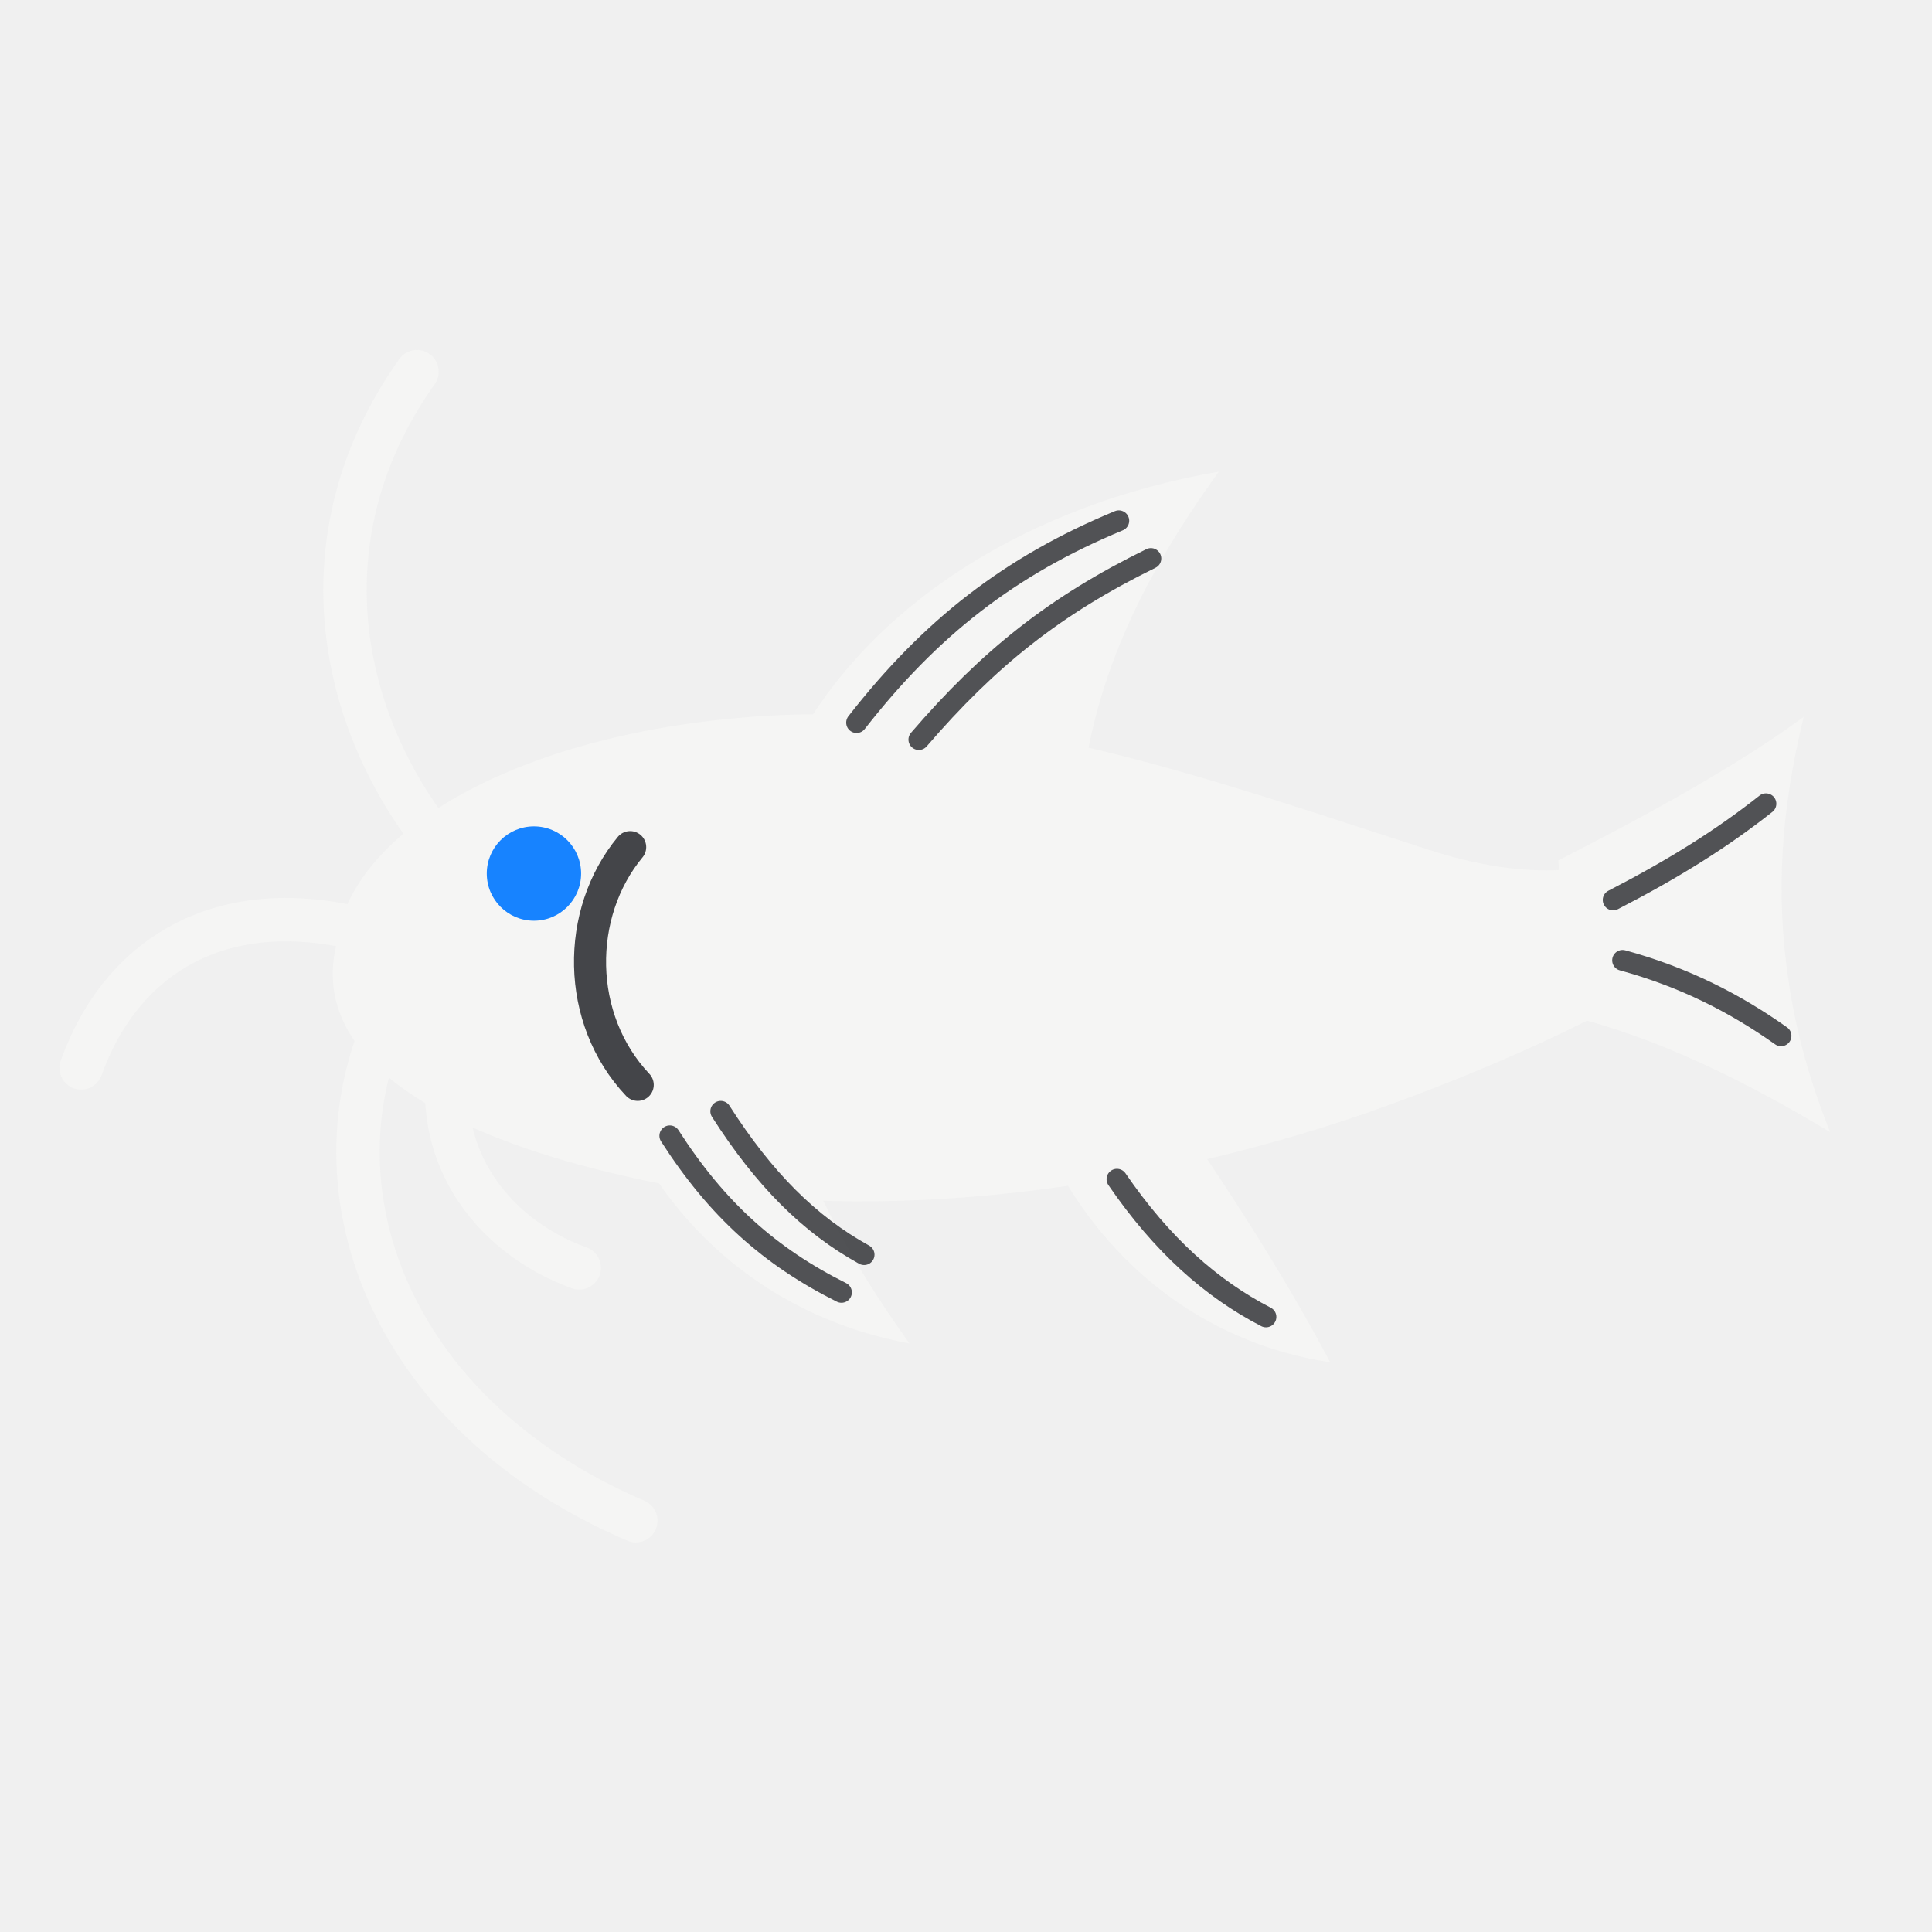
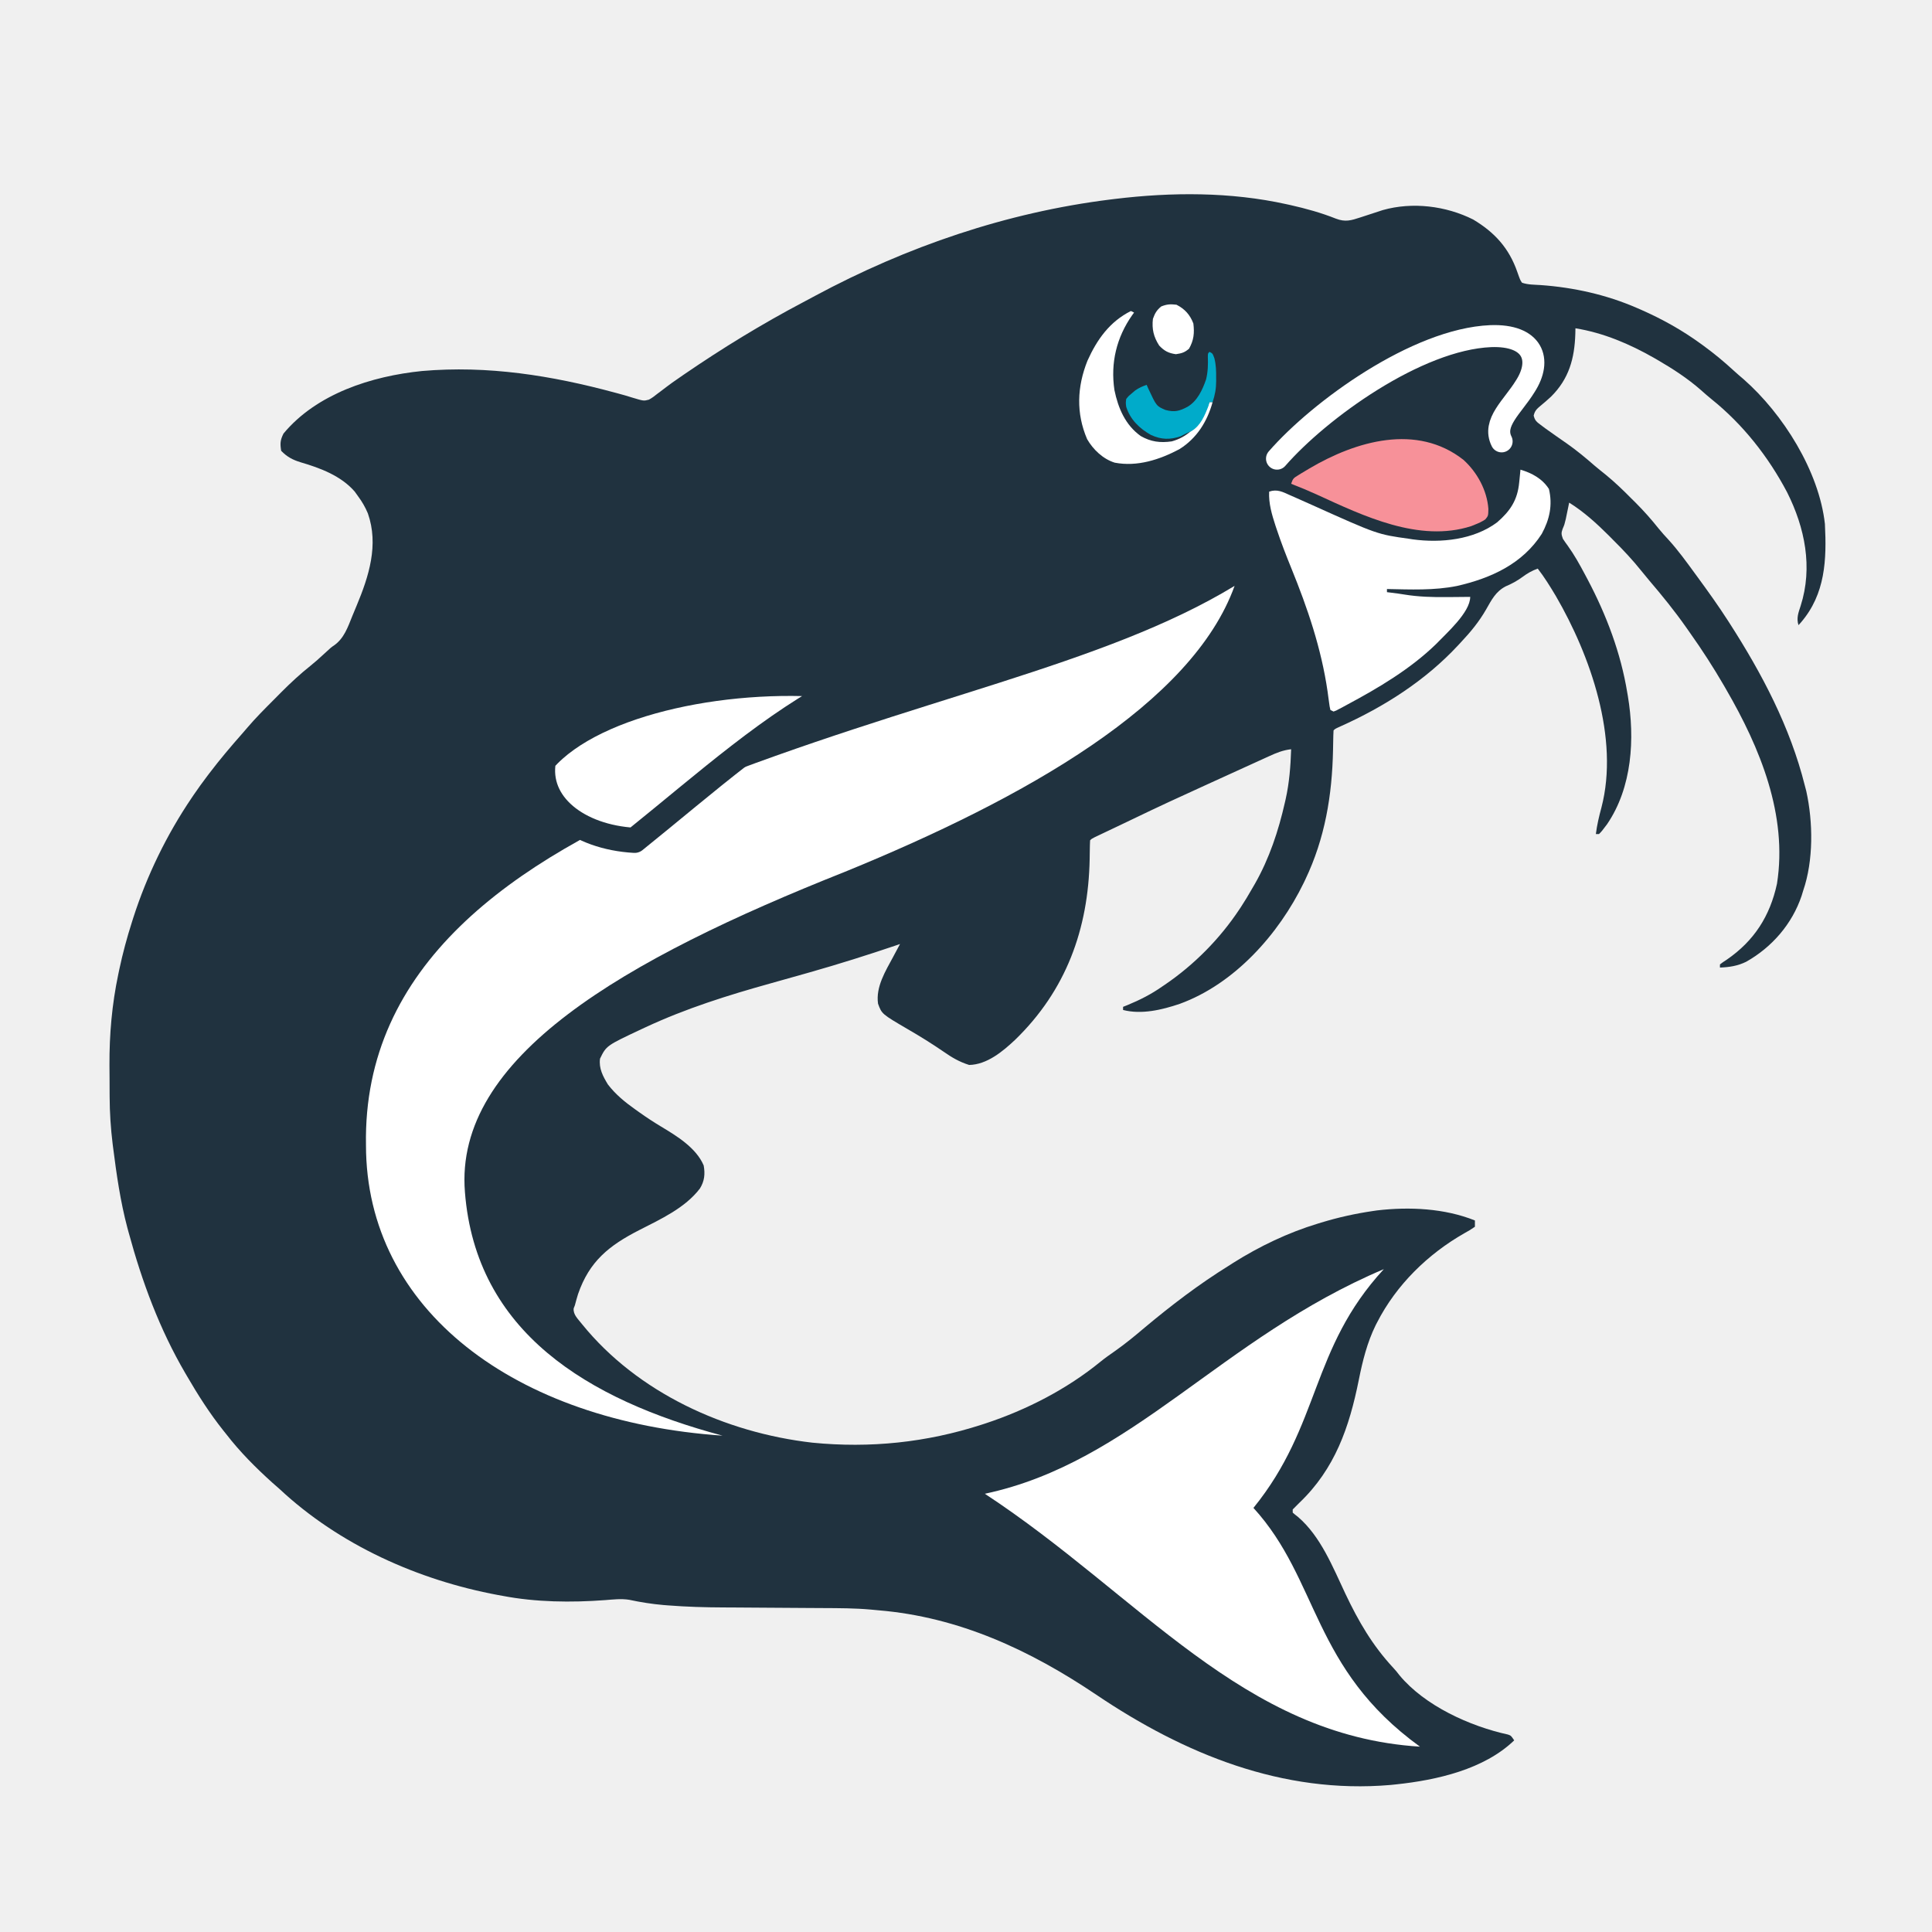
- <svg class="w-5.5 h-5.5 absolute inset-0 m-auto" viewBox="0 0 1024 1024" fill="none">
-   <g fill="#f5f5f4">
-     <path d="M 420 397 C 462 318, 548 267, 646 250 C 607 304, 582 355, 574 414 Z" />
-     <path d="M 326 584 C 354 653, 411 699, 482 712 C 449 666, 425 621, 414 574 Z" />
-     <path d="M 560 618 C 592 677, 645 713, 705 722 C 679 673, 650 629, 626 594 Z" />
-     <path d="M 826 456 C 873 432, 919 407, 956 380 C 944 429, 941 474, 948 520 C 952 548, 960 575, 970 600 C 925 573, 879 550, 830 538 Z" />
-     <path d="M 178 502 C 184 438, 282 385, 414 379 C 535 374, 641 413, 756 450 C 808 467, 849 465, 889 443 L 913 500 C 861 534, 798 564, 724 590 C 599 633, 454 651, 334 624 C 231 601, 165 560, 178 502 Z" />
+ <svg xmlns="http://www.w3.org/2000/svg" viewBox="70 70 1230 1230" width="1230" height="1230" role="img" aria-labelledby="logo-title logo-description">
+   <defs>
+     <clipPath id="fish-clip" clipPathUnits="userSpaceOnUse">
+       <use href="#fish-silhouette" />
+     </clipPath>
+     <g id="fish">
+       <path d="M0 0 C0.86 0.19 1.72 0.38 2.61 0.57 C12.5 2.8 22.1 5.46 31.53 9.21 C37.51 11.5 41.2 10.34 47.09 8.41 C48.04 8.1 48.99 7.79 49.97 7.47 C51.94 6.83 53.92 6.18 55.9 5.53 C56.37 5.37 56.37 5.37 58.78 4.59 C59.64 4.31 60.49 4.03 61.38 3.74 C80.21 -1.58 101.57 1.06 118.88 9.75 C132.6 17.94 141.73 28 146.99 43.15 C148.82 48.31 148.82 48.31 150 50 C153.76 51.31 157.93 51.23 161.89 51.49 C182.89 52.99 203.66 57.61 223 66 C223.91 66.39 224.81 66.79 225.75 67.19 C239.41 73.22 251.94 80.21 264 89 C264.62 89.45 265.23 89.9 265.87 90.36 C272.47 95.2 278.72 100.37 284.73 105.92 C286.8 107.82 288.92 109.63 291.06 111.44 C316.14 133.47 339.09 169.94 342.82 203.55 C343.98 226.32 343.16 248.11 327.54 266.3 C327.03 266.86 326.52 267.42 326 268 C324.57 263.5 325.96 260.04 327.38 255.69 C335.21 231.16 330.1 205.97 318.74 183.39 C306.83 160.77 290.61 140.17 270.66 124.16 C268.38 122.31 266.18 120.4 264 118.44 C255.43 110.9 245.86 104.7 236 99 C235.37 98.64 234.75 98.28 234.1 97.9 C218.49 88.99 201.82 81.88 184 79 C183.99 79.59 183.99 79.59 183.92 82.55 C183.43 98.17 179.91 111.21 168.41 122.57 C166.26 124.54 164.09 126.48 161.81 128.31 C159.42 130.3 158.11 131.51 157.41 134.59 C158.19 137.78 159.31 138.61 161.94 140.56 C162.85 141.25 163.76 141.93 164.7 142.64 C169.27 145.94 173.91 149.14 178.53 152.36 C184.74 156.72 190.48 161.46 196.19 166.46 C198.49 168.42 200.86 170.29 203.22 172.18 C209.03 176.93 214.35 182.05 219.62 187.38 C220.06 187.81 220.06 187.81 222.28 190.01 C227.52 195.26 232.36 200.7 236.97 206.51 C239 209 241.12 211.35 243.31 213.69 C249.4 220.39 254.67 227.7 260 235 C260.55 235.75 261.11 236.51 261.68 237.29 C268.33 246.38 274.9 255.52 281 265 C281.37 265.57 281.73 266.14 282.11 266.72 C302.74 298.83 320.67 332.77 330 370 C330.16 370.6 330.16 370.6 330.96 373.65 C335.31 393.34 335.6 417.87 329 437 C328.66 438.11 328.32 439.22 327.97 440.37 C321.94 458.28 309.1 473.05 292.72 482.29 C287.25 484.97 282.06 485.75 276 486 C276 485.34 276 484.68 276 484 C277.84 482.59 277.84 482.59 280.38 480.94 C297.77 468.97 307.86 453.22 312.31 432.62 C319.19 388.95 301.54 346.13 280 309 C279.5 308.13 278.99 307.26 278.48 306.36 C271.81 294.88 264.68 283.82 257 273 C256.12 271.75 255.25 270.5 254.37 269.25 C247.1 258.91 239.21 249.17 231 239.57 C229.31 237.58 227.66 235.57 226.03 233.53 C220.45 226.56 214.47 220.16 208.12 213.88 C207.21 212.95 206.29 212.03 205.35 211.07 C197.55 203.3 189.38 195.83 180 190 C179.81 190.95 179.61 191.91 179.41 192.89 C179.15 194.14 178.89 195.4 178.62 196.69 C178.37 197.93 178.11 199.17 177.85 200.45 C177 204 177 204 175.84 206.71 C174.84 209.45 175.05 210.28 176 213 C176.99 214.52 178.04 216.01 179.12 217.46 C183.28 223.25 186.66 229.34 190 235.62 C190.61 236.78 191.23 237.93 191.86 239.12 C203.77 261.69 212.87 285.73 217 311 C217.06 311.33 217.06 311.33 217.35 313.01 C221.92 340.29 220.12 371.29 204.13 394.74 C200.87 399.09 200.87 399.09 199 401 C198.34 401 197.68 401 197 401 C197.72 395.24 199.02 389.74 200.54 384.14 C212.06 340.05 193.53 287.37 171.59 249.57 C167.99 243.54 164.31 237.55 160 232 C156.34 233.32 153.49 234.94 150.38 237.25 C146.85 239.83 143.57 241.62 139.56 243.31 C133.2 246.65 130.63 251.88 127.18 257.91 C122.65 265.83 117.24 272.37 111 279 C110.42 279.63 109.83 280.26 109.23 280.91 C88.35 303.34 62.24 319.97 34.38 332.46 C31 334 31 334 30 335 C29.88 337.12 29.82 339.24 29.79 341.36 C29.76 342.71 29.74 344.05 29.71 345.4 C29.7 346.11 29.68 346.82 29.67 347.55 C29.08 376.41 24.54 403.74 12 430 C11.68 430.66 11.37 431.33 11.04 432.01 C-4.91 464.8 -33.04 496.4 -67.93 509.1 C-79.19 512.92 -92.26 516.03 -104 513 C-104 512.34 -104 511.68 -104 511 C-103.12 510.65 -102.23 510.3 -101.32 509.93 C-93.31 506.64 -86.12 503 -79 498 C-78.44 497.62 -77.88 497.24 -77.31 496.86 C-58.77 484.24 -42.4 467.68 -30 449 C-29.81 448.72 -29.81 448.72 -28.87 447.3 C-26.44 443.61 -24.2 439.83 -22 436 C-21.35 434.88 -20.69 433.75 -20.02 432.6 C-10.89 416.53 -5.07 398.97 -1 381 C-0.84 380.31 -0.68 379.62 -0.52 378.91 C1.86 368.31 2.64 357.84 3 347 C-2.23 347.59 -6.39 349.3 -11.11 351.47 C-11.89 351.83 -12.67 352.18 -13.48 352.55 C-16.05 353.71 -18.62 354.89 -21.19 356.06 C-22.98 356.88 -24.78 357.69 -26.58 358.51 C-31.17 360.6 -35.76 362.69 -40.35 364.79 C-43.66 366.3 -46.98 367.81 -50.3 369.32 C-66.35 376.6 -82.35 383.98 -98.22 391.66 C-101.3 393.15 -104.39 394.61 -107.48 396.08 C-108.01 396.34 -108.01 396.34 -110.72 397.62 C-112.78 398.6 -114.84 399.58 -116.91 400.56 C-117.82 401 -118.74 401.43 -119.68 401.88 C-120.49 402.27 -121.3 402.65 -122.14 403.05 C-124 404 -124 404 -125 405 C-125.11 407.01 -125.16 409.02 -125.18 411.04 C-125.2 412.31 -125.22 413.58 -125.24 414.89 C-125.24 415.23 -125.24 415.23 -125.27 416.95 C-126.11 461.55 -140.31 500.55 -172.72 531.98 C-180.6 539.4 -190.68 547.8 -202 548 C-208.18 546.07 -212.97 543.26 -218.25 539.56 C-225.66 534.48 -233.23 529.77 -241.01 525.27 C-257.6 515.56 -257.6 515.56 -260 509 C-261.54 498.25 -255.23 488.23 -250.31 479.06 C-250.1 478.67 -250.1 478.67 -249.05 476.7 C-248.04 474.8 -247.02 472.9 -246 471 C-246.85 471.29 -247.69 471.58 -248.56 471.88 C-266.65 478.01 -284.85 483.74 -303.22 488.96 C-303.98 489.18 -304.73 489.39 -305.51 489.61 C-313.13 491.78 -320.75 493.93 -328.38 496.05 C-355.61 503.64 -382.33 512.02 -408 524 C-408.78 524.36 -409.56 524.73 -410.37 525.1 C-432.97 535.71 -432.97 535.71 -437 544 C-437.84 550.21 -435.1 555.29 -431.96 560.45 C-427 566.9 -420.98 571.76 -414.38 576.44 C-413.59 577 -412.8 577.57 -411.98 578.15 C-407.48 581.35 -402.92 584.35 -398.19 587.19 C-388.1 593.24 -375.75 600.76 -371 612 C-370.03 617.42 -370.48 621.91 -373.38 626.62 C-382.8 639.05 -398.49 646.22 -412.08 653.16 C-431.21 662.96 -443.78 672.94 -451 693.91 C-451.72 696.27 -452.39 698.62 -453 701 C-453.26 701.65 -453.51 702.3 -453.77 702.97 C-454.22 706.99 -450.89 709.84 -448.57 712.87 C-413.12 756.74 -357.16 782.15 -301.81 788.47 C-265.02 792.1 -229.17 788.38 -194 777 C-193.23 776.75 -192.45 776.5 -191.66 776.24 C-165.38 767.57 -139.71 754.37 -118.27 736.83 C-115.31 734.44 -112.25 732.29 -109.12 730.12 C-102.44 725.42 -96.23 720.3 -90 715 C-73.1 700.89 -55.72 687.61 -37 676 C-35.96 675.34 -34.93 674.67 -33.86 673.99 C-17.16 663.46 1.09 654.73 20 649 C20.72 648.78 21.44 648.56 22.19 648.33 C33 645.04 43.83 642.64 55 641 C55.9 640.87 56.8 640.73 57.73 640.6 C78.32 638.2 100.62 639.24 120 647 C120 648.32 120 649.64 120 651 C117.78 652.58 115.69 653.85 113.31 655.12 C90.06 668.36 69.98 687.98 57.75 711.88 C57.45 712.46 57.14 713.05 56.83 713.65 C51.42 724.65 48.47 736.48 46.09 748.44 C40.03 778.61 30.93 805.13 8.17 826.81 C6.74 828.18 5.37 829.58 4 831 C4 831.66 4 832.32 4 833 C5.09 833.96 6.22 834.87 7.38 835.75 C21.89 848.22 29.57 867.8 37.56 884.69 C45.81 902.1 54.74 917.52 67.96 931.75 C70 934 70 934 71.94 936.51 C88.05 955.98 116.84 969.01 141.07 974.3 C143 975 143 975 145 978 C125.83 996.5 95.67 1003.28 70 1006 C68.77 1006.13 67.55 1006.26 66.28 1006.39 C-2.47 1012.31 -65.06 986.7 -121.06 948.94 C-163.21 920.54 -208.51 899.44 -259.75 895.19 C-261.32 895.06 -262.88 894.91 -264.45 894.75 C-274.64 893.82 -284.83 893.82 -295.06 893.77 C-298.43 893.75 -301.81 893.73 -305.19 893.71 C-314.78 893.64 -324.37 893.57 -333.97 893.52 C-339.86 893.49 -345.76 893.45 -351.66 893.4 C-353.87 893.39 -356.09 893.37 -358.31 893.37 C-370.06 893.32 -381.74 893 -393.46 892.08 C-394.47 892 -395.49 891.92 -396.54 891.84 C-403.96 891.2 -411.19 890.05 -418.48 888.49 C-423.61 887.69 -428.65 888.31 -433.8 888.71 C-455.34 890.32 -477.78 890.05 -499 886 C-499.5 885.91 -499.5 885.91 -502.04 885.45 C-552.91 875.96 -602.98 853.53 -641 818 C-642.56 816.62 -644.12 815.25 -645.69 813.88 C-656.28 804.32 -666.28 794.3 -675 783 C-675.29 782.63 -675.29 782.63 -676.78 780.78 C-685.52 769.81 -692.97 758.11 -700 746 C-700.38 745.36 -700.75 744.71 -701.14 744.05 C-717.41 716.18 -728.55 686.08 -737 655 C-737.15 654.46 -737.15 654.46 -737.89 651.75 C-742.38 634.83 -744.82 617.68 -747.02 600.35 C-747.1 599.69 -747.19 599.02 -747.28 598.34 C-748.51 588.34 -749.16 578.4 -749.2 568.33 C-749.21 567.25 -749.21 566.18 -749.22 565.07 C-749.23 562.79 -749.24 560.52 -749.24 558.25 C-749.25 554.87 -749.28 551.48 -749.31 548.1 C-749.41 528.61 -747.72 509.34 -743.69 490.25 C-743.48 489.22 -743.26 488.2 -743.04 487.14 C-740.87 476.93 -738.18 466.94 -735 457 C-734.71 456.07 -734.41 455.15 -734.11 454.19 C-725.47 427.35 -712.82 401.35 -697 378 C-696.78 377.67 -696.78 377.67 -695.65 376 C-692.87 371.92 -689.98 367.94 -687 364 C-686.58 363.44 -686.15 362.88 -685.71 362.3 C-679.02 353.49 -671.89 345.08 -664.57 336.79 C-663.54 335.61 -662.51 334.43 -661.5 333.23 C-656.29 327.12 -650.64 321.46 -644.97 315.78 C-643.26 314.07 -641.56 312.36 -639.87 310.64 C-633.94 304.69 -627.93 299.11 -621.34 293.87 C-618.53 291.62 -615.89 289.26 -613.25 286.81 C-608.16 282.11 -608.16 282.11 -606.37 280.93 C-599.91 276.39 -597.56 269.27 -594.71 262.22 C-593.82 260.03 -592.91 257.85 -591.99 255.67 C-584.14 236.89 -577.77 216.86 -584.8 196.84 C-586.47 192.88 -588.43 189.44 -591 186 C-591.72 184.99 -592.44 183.98 -593.19 182.94 C-601.93 172.88 -615.16 167.95 -627.58 164.32 C-632.75 162.72 -636.2 160.9 -640 157 C-640.74 152.32 -640.6 150.21 -638.5 146 C-617.33 120.59 -582.38 109.47 -550.39 106.21 C-508.47 102.56 -467.9 109.05 -427.56 119.95 C-427.24 120.04 -427.24 120.04 -425.58 120.48 C-422.57 121.28 -419.58 122.13 -416.6 123.09 C-409.22 125.32 -409.22 125.32 -405.88 124.44 C-403.91 123.37 -402.29 122.18 -400.56 120.75 C-399.93 120.28 -399.3 119.81 -398.64 119.32 C-397.35 118.36 -396.07 117.38 -394.79 116.39 C-392.26 114.43 -389.64 112.62 -387 110.81 C-385.94 110.08 -384.88 109.34 -383.79 108.58 C-359.3 91.79 -333.95 76.26 -307.69 62.42 C-305.19 61.1 -302.71 59.77 -300.23 58.43 C-241.67 26.96 -178.08 5.2 -112 -3 C-111.09 -3.11 -110.18 -3.23 -109.24 -3.34 C-73.08 -7.72 -35.66 -7.89 0 0 Z " fill="#20323F" transform="translate(889,200)" id="fish-silhouette" />
+       <g id="body-insets" clip-path="url(#fish-clip)" fill="#FFFFFF">
+         <path id="belly" d="M856 443 C829 518 723 578 608 625 C467 681 359 743 366 829 C373 918 444 961 530 984 C398 975 303 904 303 799 C301 685 395 618 511 571 C655 514 772 494 856 443 Z" />
+         <path id="side-fin" d="M416 554 C449 516 538 499 608 507 C562 530 520 568 474 605 C438 603 411 582 416 554 Z" stroke="#20323F" stroke-width="16" stroke-linejoin="round" />
+         <path id="tail-inset" d="M697 1021 C791 1001 847 922 951 878 C904 929 911 977 868 1030 C910 1076 905 1132 974 1182 C861 1175 796 1086 697 1021 Z" />
+       </g>
+       <path d="M0 0 C7.36 2.2 13.91 5.74 18.12 12.31 C20.56 22.57 18.54 31.69 13.56 40.88 C1.26 60.03 -18.8 69.1 -40.31 74.03 C-54.98 77 -70.11 76.29 -85 76 C-85 76.66 -85 77.32 -85 78 C-83.97 78.12 -82.94 78.25 -81.88 78.38 C-79.25 78.69 -76.65 79.06 -74.04 79.49 C-64.81 80.99 -55.93 81.24 -46.62 81.12 C-45.2 81.11 -43.77 81.11 -42.34 81.1 C-38.89 81.08 -35.45 81.04 -32 81 C-32 90.87 -47.1 104.1 -53.81 111.12 C-70.17 126.99 -90.35 138.93 -110.31 149.62 C-111.14 150.08 -111.97 150.53 -112.83 150.99 C-113.6 151.4 -114.38 151.81 -115.18 152.23 C-115.87 152.59 -116.56 152.96 -117.27 153.34 C-117.84 153.56 -118.41 153.78 -119 154 C-119.66 153.67 -120.32 153.34 -121 153 C-121.51 150.82 -121.51 150.82 -121.89 147.92 C-122.04 146.85 -122.19 145.78 -122.34 144.69 C-122.5 143.53 -122.65 142.38 -122.81 141.19 C-126.79 113.85 -135.51 88.24 -145.9 62.71 C-149.2 54.61 -152.36 46.49 -155.12 38.19 C-155.4 37.38 -155.67 36.57 -155.95 35.73 C-158.25 28.62 -160.39 21.54 -160 14 C-154.97 12.22 -151.33 14.18 -146.75 16.25 C-145.93 16.61 -145.1 16.97 -144.25 17.34 C-140.51 18.97 -136.79 20.64 -133.07 22.32 C-91.07 41.22 -91.07 41.22 -71 44 C-70.59 44.06 -70.59 44.06 -68.52 44.39 C-50.63 46.82 -29.74 44.66 -14.88 33.56 C-6.47 26.28 -1.85 19.31 -0.81 8.12 C-0.77 7.73 -0.77 7.73 -0.56 5.75 C-0.37 3.83 -0.18 1.92 0 0 Z " fill="#FFFFFF" transform="translate(1038,369)" id="lower-jaw" />
+       <path d="M0 0 C8.73 7.88 15.02 19.39 15.88 31.19 C15.8 35.65 15.8 35.65 13.95 37.91 C11.8 39.36 9.73 40.31 7.31 41.25 C6.53 41.57 5.76 41.88 4.95 42.21 C-28.12 52.88 -63.74 35.67 -93.14 22.2 C-98.59 19.71 -104.09 17.4 -109.69 15.25 C-108.56 11.86 -108.09 11.58 -105.18 9.8 C-104.45 9.35 -103.72 8.9 -102.96 8.43 C-102.17 7.96 -101.38 7.49 -100.56 7 C-99.75 6.51 -98.93 6.02 -98.09 5.52 C-68.38 -12.03 -29.7 -23.31 0 0 Z " fill="#F79199" transform="translate(1001.688,362.75)" id="smile" />
+       <path d="M0 0 C0.66 0.33 1.32 0.66 2 1 C1.62 1.51 1.25 2.02 0.86 2.55 C-9.17 16.8 -13.08 33.06 -10.5 50.36 C-8.13 61.85 -3.56 72.61 6.25 79.61 C12.69 83.29 18.69 84.06 26 83 C35.84 80.27 41.76 74.09 46.74 65.46 C47.99 63.02 49.03 60.56 50 58 C50.66 58 51.32 58 52 58 C48.58 70.42 41.91 81.06 30.84 87.98 C18.23 94.66 4.06 99.29 -10.3 96.56 C-17.75 94.24 -24.06 88.24 -27.9 81.56 C-34.98 65.05 -34.31 48.3 -27.69 31.69 C-21.59 18.15 -13.55 6.78 0 0 Z " fill="#FFFFFF" transform="translate(790,268)" id="eye-white" />
+       <path d="M0 0 C2 1 2 1 3.11 4.03 C4.19 8.2 4.3 12.21 4.25 16.5 C4.25 16.86 4.25 16.86 4.27 18.68 C4.26 23.48 3.51 27.45 2 32 C1.34 32 0.68 32 0 32 C-0.21 32.78 -0.41 33.57 -0.62 34.38 C-2.91 40.39 -5.66 47.07 -11.44 50.44 C-12.61 50.95 -13.79 51.47 -15 52 C-15.55 52.29 -15.55 52.29 -18.31 53.75 C-25.06 56.04 -30.68 55.93 -37.19 52.94 C-44.49 48.86 -50.43 43.15 -53 35 C-53.33 32.49 -53.33 32.49 -53 30 C-51.43 28.05 -51.43 28.05 -49.31 26.31 C-48.97 26.02 -48.97 26.02 -47.24 24.55 C-44.9 22.93 -42.67 21.95 -40 21 C-39.82 21.41 -39.82 21.41 -38.9 23.48 C-33.74 34.54 -33.74 34.54 -28 37 C-22.34 38.54 -19.13 37.75 -14 35 C-7.74 31.34 -4.5 24.3 -2.18 17.63 C-0.95 12.73 -0.85 8 -1.03 2.97 C-1 1 -1 1 0 0 Z " fill="#00ABCA" transform="translate(840,294)" id="eye-iris" />
+       <path d="M0 0 C5.32 2.71 8.59 6.35 10.75 11.94 C11.49 18.08 11.06 22.52 8 28 C5.16 30.44 3.33 30.95 -0.38 31.5 C-5.06 30.85 -7.77 29.44 -11 26 C-14.55 20.51 -15.74 15.46 -15 9 C-13.72 5.44 -12.65 3.54 -9.75 1.12 C-6.19 -0.33 -3.82 -0.47 0 0 Z " fill="#FFFFFF" transform="translate(819,264)" id="eye-sparkle" />
+       <path id="upper-lip" d="M883 362 C910 331 972 286 1019 284 C1046 283 1052 299 1041 316 C1033 329 1020 339 1026 351" fill="none" stroke="#FFFFFF" stroke-width="14" stroke-linecap="round" stroke-linejoin="round" />
+     </g>
+   </defs>
+   <style>.static-fallback{display:none}@media(prefers-reduced-motion:reduce){.animated-art{display:none}.static-fallback{display:inline}}</style>
+   <g class="static-fallback">
+     <use href="#fish" />
  </g>
-   <g fill="none" stroke="#121318" stroke-width="11" stroke-linecap="round" opacity="0.72">
-     <path d="M 454 383 C 493 333, 535 300, 593 276" />
-     <path d="M 487 392 C 524 349, 559 321, 610 296" />
-     <path d="M 355 602 C 380 641, 408 666, 446 685" />
-     <path d="M 382 589 C 405 625, 429 649, 458 665" />
-     <path d="M 592 625 C 616 660, 642 683, 671 698" />
-     <path d="M 855 477 C 886 461, 912 445, 936 426" />
-     <path d="M 860 509 C 893 518, 920 532, 944 549" />
+   <g class="animated-art">
+     <g>
+       <use href="#fish" />
+       <animateTransform attributeName="transform" type="translate" values="0 0;2 -6;0 0" dur="4.8s" repeatCount="indefinite" calcMode="spline" keyTimes="0;0.5;1" keySplines="0.42 0 0.58 1;0.42 0 0.58 1" />
+     </g>
  </g>
-   <path d="M 334 449 C 305 484, 305 540, 338 575" fill="none" stroke="#121318" stroke-width="17" stroke-linecap="round" opacity="0.78" />
-   <g fill="none" stroke="#f5f5f4" stroke-width="23" stroke-linecap="round">
-     <path d="M 238 454 C 181 389, 157 287, 221 197" />
-     <path d="M 215 521 C 158 614, 197 746, 337 806" />
-     <path d="M 193 493 C 119 474, 65 505, 43 566" />
-     <path d="M 241 548 C 224 609, 260 655, 307 672" />
-   </g>
-   <circle cx="283" cy="463" r="25" fill="#1783ff" />
</svg>
